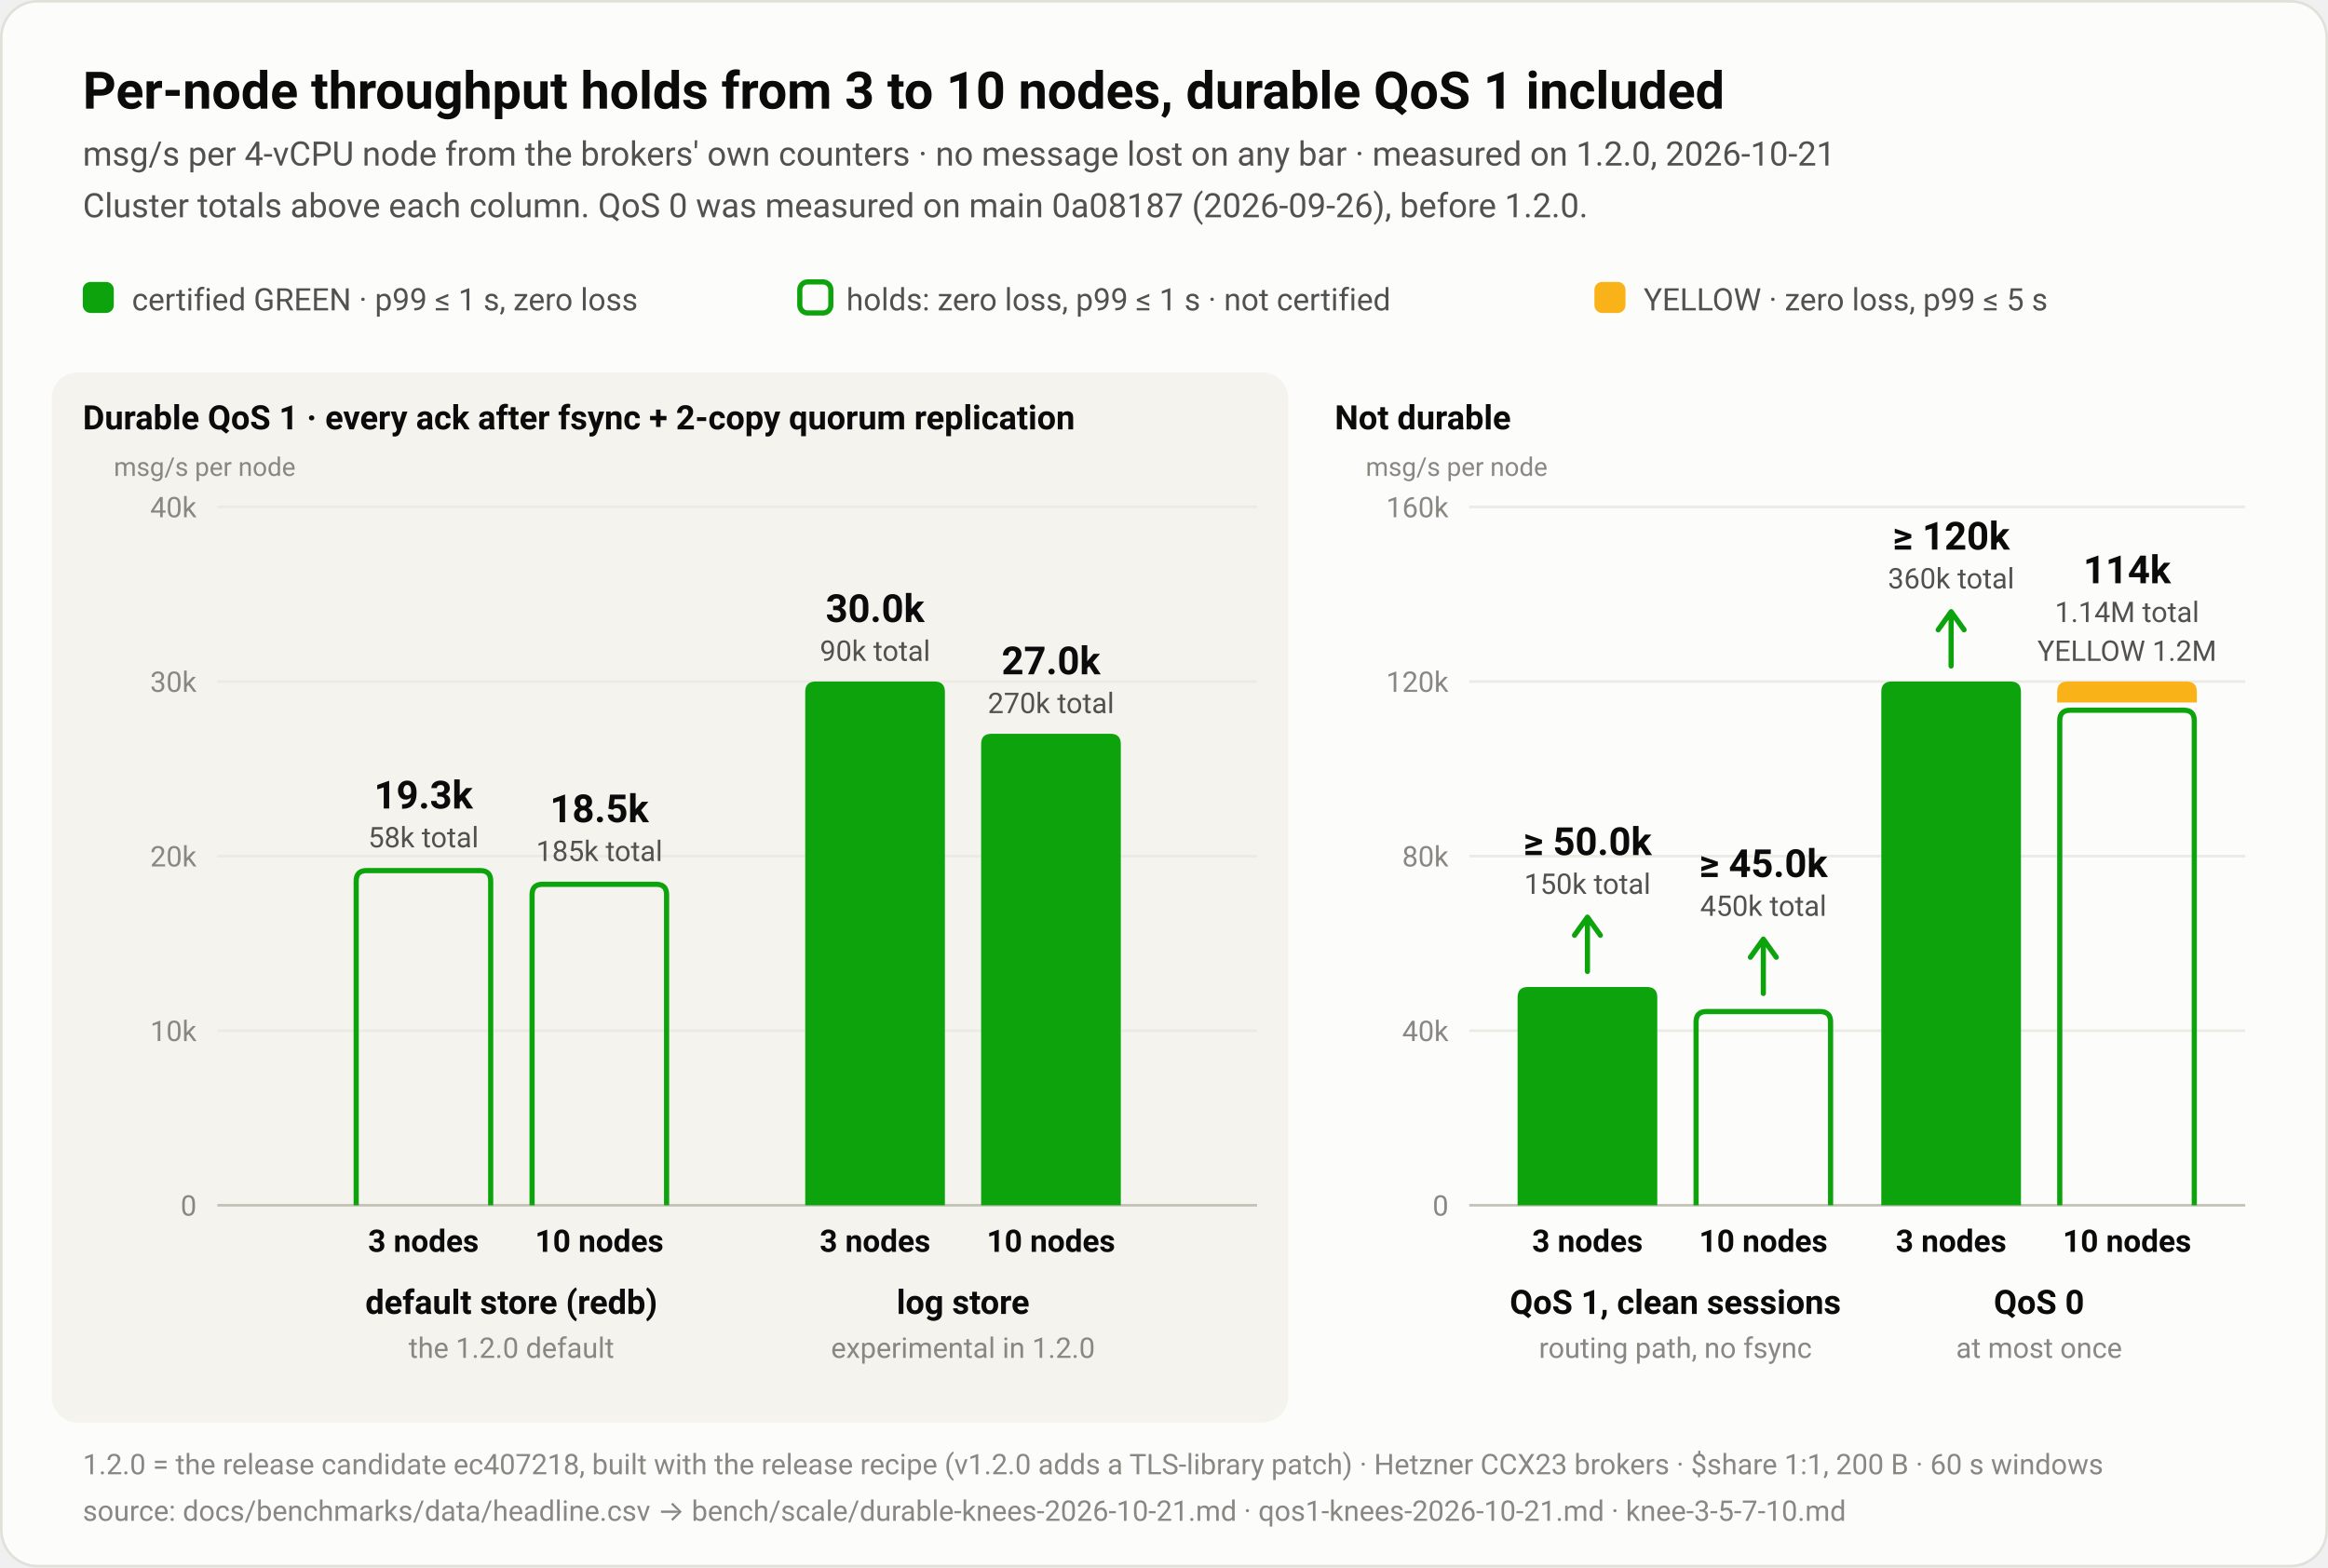
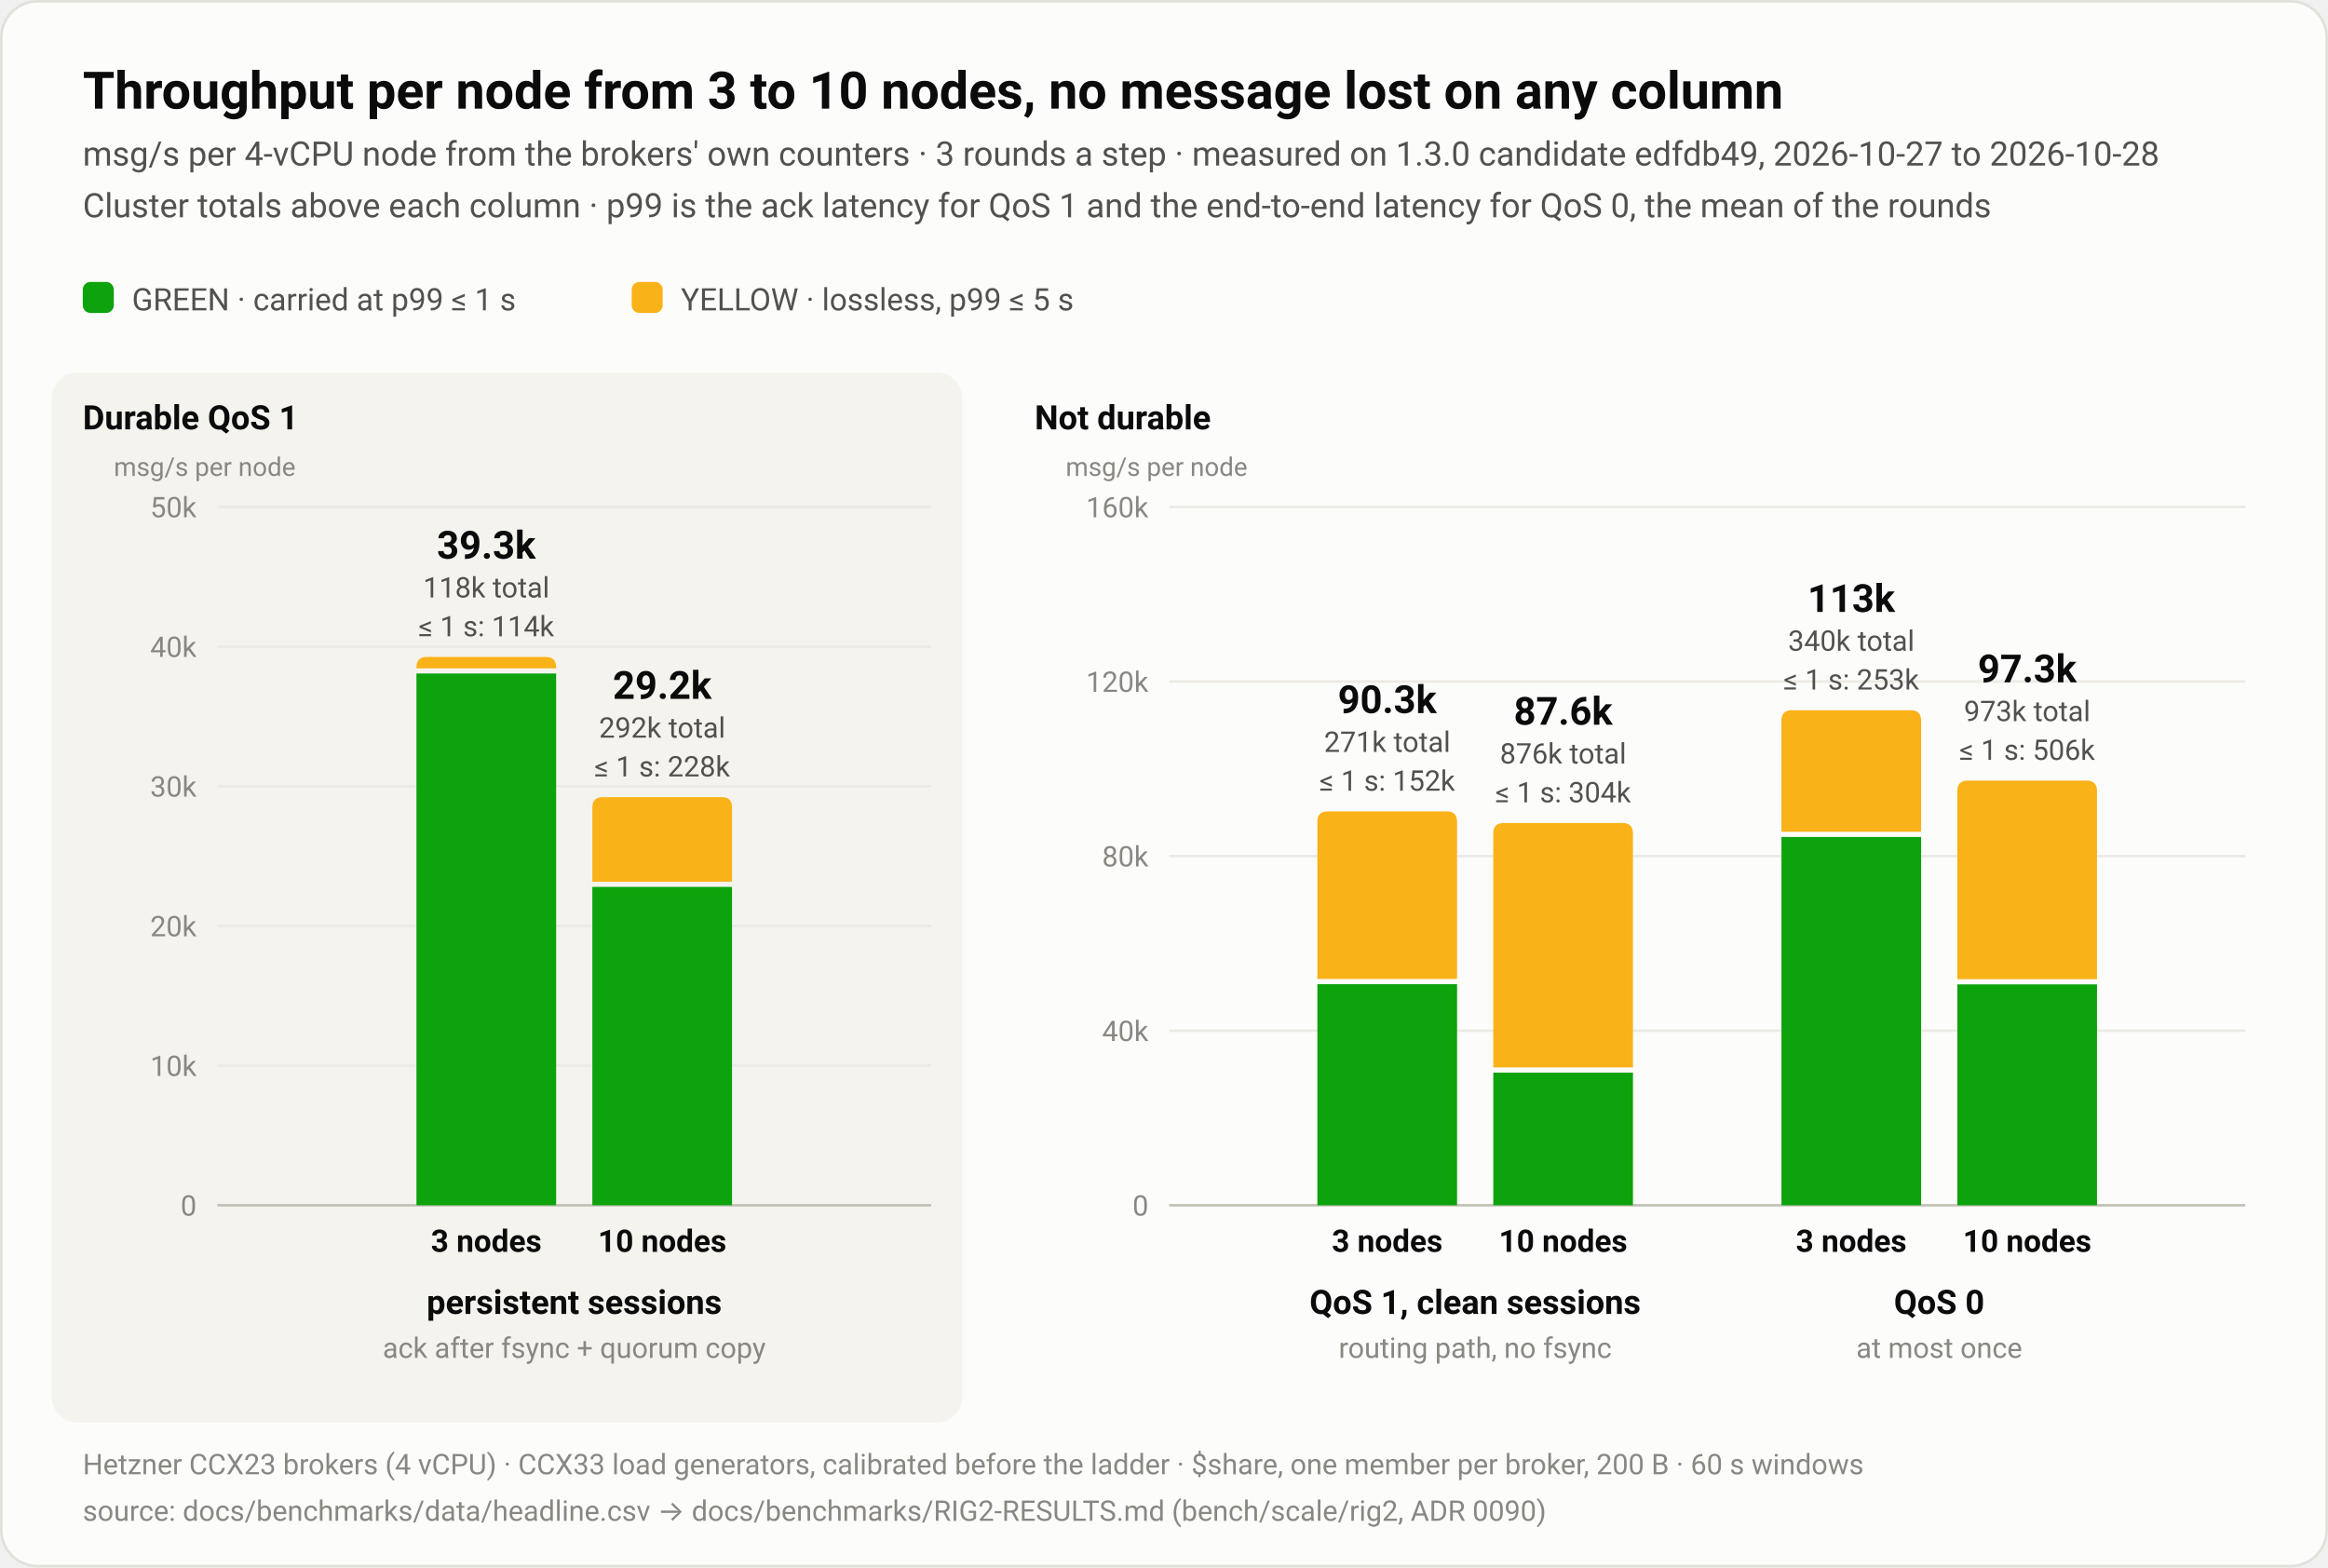
<svg xmlns="http://www.w3.org/2000/svg" viewBox="0 0 900 606" width="900" height="606" role="img" aria-labelledby="t d">
  <style>text{font-family:system-ui,-apple-system,"Segoe UI",Roboto,sans-serif;font-kerning:normal}.num{font-variant-numeric:tabular-nums}.f-surface{fill:#fcfcfb}.k-surface{stroke:#fcfcfb}.f-border{fill:#e1e0d9}.k-border{stroke:#e1e0d9}.f-ink{fill:#0b0b0b}.k-ink{stroke:#0b0b0b}.f-ink2{fill:#52514e}.k-ink2{stroke:#52514e}.f-muted{fill:#898781}.k-muted{stroke:#898781}.f-grid{fill:#eceae4}.k-grid{stroke:#eceae4}.f-axis{fill:#c3c2b7}.k-axis{stroke:#c3c2b7}.f-good{fill:#0ca30c}.k-good{stroke:#0ca30c}.f-warn{fill:#fab219}.k-warn{stroke:#fab219}.f-crit{fill:#d03b3b}.k-crit{stroke:#d03b3b}.f-ghost{fill:#898781}.k-ghost{stroke:#898781}.f-s1{fill:#2a78d6}.k-s1{stroke:#2a78d6}.f-s2{fill:#eb6834}.k-s2{stroke:#eb6834}.f-s3{fill:#1baf7a}.k-s3{stroke:#1baf7a}.f-s4{fill:#4a3aa7}.k-s4{stroke:#4a3aa7}@media (prefers-color-scheme:dark){.f-surface{fill:#1a1a19}.k-surface{stroke:#1a1a19}.f-border{fill:#2c2c2a}.k-border{stroke:#2c2c2a}.f-ink{fill:#ffffff}.k-ink{stroke:#ffffff}.f-ink2{fill:#c3c2b7}.k-ink2{stroke:#c3c2b7}.f-muted{fill:#898781}.k-muted{stroke:#898781}.f-grid{fill:#262624}.k-grid{stroke:#262624}.f-axis{fill:#383835}.k-axis{stroke:#383835}.f-good{fill:#0ca30c}.k-good{stroke:#0ca30c}.f-warn{fill:#fab219}.k-warn{stroke:#fab219}.f-crit{fill:#d03b3b}.k-crit{stroke:#d03b3b}.f-ghost{fill:#6f6e69}.k-ghost{stroke:#6f6e69}.f-s1{fill:#3987e5}.k-s1{stroke:#3987e5}.f-s2{fill:#d95926}.k-s2{stroke:#d95926}.f-s3{fill:#199e70}.k-s3{stroke:#199e70}.f-s4{fill:#9085e9}.k-s4{stroke:#9085e9}}</style>
  <rect x="0.5" y="0.5" width="899" height="605" rx="14" class="f-surface k-border" />
-   <text x="32" y="42" font-size="20" font-weight="650" class="f-ink">Per-node throughput holds from 3 to 10 nodes, durable QoS 1 included</text>
-   <text x="32" y="64" font-size="13" class="f-ink2">msg/s per 4-vCPU node from the brokers' own counters · no message lost on any bar · measured on 1.2.0, 2026-10-21</text>
-   <text x="32.0" y="84.0" font-size="13" text-anchor="start" class="f-ink2">Cluster totals above each column. QoS 0 was measured on main 0a08187 (2026-09-26), before 1.2.0.</text>
+   <text x="32" y="42" font-size="20" font-weight="650" class="f-ink">Throughput per node from 3 to 10 nodes, no message lost on any column</text>
+   <text x="32" y="64" font-size="13" class="f-ink2">msg/s per 4-vCPU node from the brokers' own counters · 3 rounds a step · measured on 1.3.0 candidate edfdb49, 2026-10-27 to 2026-10-28</text>
+   <text x="32.0" y="84.0" font-size="13" text-anchor="start" class="f-ink2">Cluster totals above each column · p99 is the ack latency for QoS 1 and the end-to-end latency for QoS 0, the mean of the rounds</text>
  <rect x="32.0" y="109.0" width="12" height="12" rx="3" class="f-good" />
-   <text x="51.0" y="120.0" font-size="12" text-anchor="start" class="f-ink2">certified GREEN · p99 ≤ 1 s, zero loss</text>
-   <rect x="309.2" y="109.0" width="12" height="12" rx="3" fill="none" class="k-good" stroke-width="2" />
-   <text x="327.2" y="120.0" font-size="12" text-anchor="start" class="f-ink2">holds: zero loss, p99 ≤ 1 s · not certified</text>
-   <rect x="616.4" y="109.0" width="12" height="12" rx="3" class="f-warn" />
-   <text x="635.4" y="120.0" font-size="12" text-anchor="start" class="f-ink2">YELLOW · zero loss, p99 ≤ 5 s</text>
-   <rect x="20" y="144" width="478" height="406" rx="10" class="f-grid" fill-opacity="0.55" />
-   <text x="32.0" y="166.0" font-size="13" font-weight="650" text-anchor="start" class="f-ink">Durable QoS 1 · every ack after fsync + 2-copy quorum replication</text>
-   <line x1="84.0" y1="466.0" x2="486.0" y2="466.0" class="k-axis" stroke-width="1" />
+   <text x="51.0" y="120.0" font-size="12" text-anchor="start" class="f-ink2">GREEN · carried at p99 ≤ 1 s</text>
+   <rect x="244.2" y="109.0" width="12" height="12" rx="3" class="f-warn" />
+   <text x="263.2" y="120.0" font-size="12" text-anchor="start" class="f-ink2">YELLOW · lossless, p99 ≤ 5 s</text>
+   <rect x="20" y="144" width="352" height="406" rx="10" class="f-grid" fill-opacity="0.55" />
+   <text x="32.0" y="166.0" font-size="13" font-weight="650" text-anchor="start" class="f-ink">Durable QoS 1</text>
+   <line x1="84.0" y1="466.0" x2="360.0" y2="466.0" class="k-axis" stroke-width="1" />
  <text x="76.0" y="470.0" font-size="11" text-anchor="end" class="f-muted num">0</text>
-   <line x1="84.0" y1="398.5" x2="486.0" y2="398.5" class="k-grid" stroke-width="1" />
-   <text x="76.0" y="402.5" font-size="11" text-anchor="end" class="f-muted num">10k</text>
-   <line x1="84.0" y1="331.0" x2="486.0" y2="331.0" class="k-grid" stroke-width="1" />
-   <text x="76.0" y="335.0" font-size="11" text-anchor="end" class="f-muted num">20k</text>
-   <line x1="84.0" y1="263.5" x2="486.0" y2="263.5" class="k-grid" stroke-width="1" />
-   <text x="76.0" y="267.5" font-size="11" text-anchor="end" class="f-muted num">30k</text>
-   <line x1="84.0" y1="196.0" x2="486.0" y2="196.0" class="k-grid" stroke-width="1" />
-   <text x="76.0" y="200.0" font-size="11" text-anchor="end" class="f-muted num">40k</text>
+   <line x1="84.0" y1="412.0" x2="360.0" y2="412.0" class="k-grid" stroke-width="1" />
+   <text x="76.0" y="416.0" font-size="11" text-anchor="end" class="f-muted num">10k</text>
+   <line x1="84.0" y1="358.0" x2="360.0" y2="358.0" class="k-grid" stroke-width="1" />
+   <text x="76.0" y="362.0" font-size="11" text-anchor="end" class="f-muted num">20k</text>
+   <line x1="84.0" y1="304.0" x2="360.0" y2="304.0" class="k-grid" stroke-width="1" />
+   <text x="76.0" y="308.0" font-size="11" text-anchor="end" class="f-muted num">30k</text>
+   <line x1="84.0" y1="250.0" x2="360.0" y2="250.0" class="k-grid" stroke-width="1" />
+   <text x="76.0" y="254.0" font-size="11" text-anchor="end" class="f-muted num">40k</text>
+   <line x1="84.0" y1="196.0" x2="360.0" y2="196.0" class="k-grid" stroke-width="1" />
+   <text x="76.0" y="200.0" font-size="11" text-anchor="end" class="f-muted num">50k</text>
  <text x="44.0" y="184.0" font-size="10" text-anchor="start" class="f-muted">msg/s per node</text>
-   <path d="M137.7,466.0 V340.6 Q137.7,336.6 141.7,336.6 H185.7 Q189.7,336.6 189.7,340.6 V466.0" fill="none" class="k-good" stroke-width="2" data-bar="holds" />
-   <text x="163.7" y="327.6" font-size="11" text-anchor="middle" class="f-ink2 num">58k total</text>
-   <text x="163.7" y="312.6" font-size="15" font-weight="650" text-anchor="middle" class="f-ink num">19.3k</text>
-   <text x="163.7" y="484.0" font-size="12" font-weight="600" text-anchor="middle" class="f-ink">3 nodes</text>
-   <path d="M205.7,466.0 V345.9 Q205.7,341.9 209.7,341.9 H253.7 Q257.7,341.9 257.7,345.9 V466.0" fill="none" class="k-good" stroke-width="2" data-bar="holds" />
-   <text x="231.7" y="332.9" font-size="11" text-anchor="middle" class="f-ink2 num">185k total</text>
-   <text x="231.7" y="317.9" font-size="15" font-weight="650" text-anchor="middle" class="f-ink num">18.5k</text>
-   <text x="231.7" y="484.0" font-size="12" font-weight="600" text-anchor="middle" class="f-ink">10 nodes</text>
-   <text x="197.7" y="508.0" font-size="13" font-weight="650" text-anchor="middle" class="f-ink">default store (redb)</text>
-   <text x="197.7" y="525.0" font-size="11" text-anchor="middle" class="f-muted">the 1.2.0 default</text>
-   <path d="M311.3,466.0 V267.5 Q311.3,263.5 315.3,263.5 H361.3 Q365.3,263.5 365.3,267.5 V466.0 Z" class="f-good" />
-   <text x="338.3" y="255.5" font-size="11" text-anchor="middle" class="f-ink2 num">90k total</text>
-   <text x="338.3" y="240.5" font-size="15" font-weight="650" text-anchor="middle" class="f-ink num">30.0k</text>
-   <text x="338.3" y="484.0" font-size="12" font-weight="600" text-anchor="middle" class="f-ink">3 nodes</text>
-   <path d="M379.3,466.0 V287.7 Q379.3,283.7 383.3,283.7 H429.3 Q433.3,283.7 433.3,287.7 V466.0 Z" class="f-good" />
-   <text x="406.3" y="275.7" font-size="11" text-anchor="middle" class="f-ink2 num">270k total</text>
-   <text x="406.3" y="260.7" font-size="15" font-weight="650" text-anchor="middle" class="f-ink num">27.0k</text>
-   <text x="406.3" y="484.0" font-size="12" font-weight="600" text-anchor="middle" class="f-ink">10 nodes</text>
-   <text x="372.3" y="508.0" font-size="13" font-weight="650" text-anchor="middle" class="f-ink">log store</text>
-   <text x="372.3" y="525.0" font-size="11" text-anchor="middle" class="f-muted">experimental in 1.2.0</text>
-   <text x="516.0" y="166.0" font-size="13" font-weight="650" text-anchor="start" class="f-ink">Not durable</text>
-   <line x1="568.0" y1="466.0" x2="868.0" y2="466.0" class="k-axis" stroke-width="1" />
-   <text x="560.0" y="470.0" font-size="11" text-anchor="end" class="f-muted num">0</text>
-   <line x1="568.0" y1="398.5" x2="868.0" y2="398.5" class="k-grid" stroke-width="1" />
-   <text x="560.0" y="402.5" font-size="11" text-anchor="end" class="f-muted num">40k</text>
-   <line x1="568.0" y1="331.0" x2="868.0" y2="331.0" class="k-grid" stroke-width="1" />
-   <text x="560.0" y="335.0" font-size="11" text-anchor="end" class="f-muted num">80k</text>
-   <line x1="568.0" y1="263.5" x2="868.0" y2="263.5" class="k-grid" stroke-width="1" />
-   <text x="560.0" y="267.5" font-size="11" text-anchor="end" class="f-muted num">120k</text>
-   <line x1="568.0" y1="196.0" x2="868.0" y2="196.0" class="k-grid" stroke-width="1" />
-   <text x="560.0" y="200.0" font-size="11" text-anchor="end" class="f-muted num">160k</text>
-   <text x="528.0" y="184.0" font-size="10" text-anchor="start" class="f-muted">msg/s per node</text>
-   <path d="M586.7,466.0 V385.6 Q586.7,381.6 590.7,381.6 H636.7 Q640.7,381.6 640.7,385.6 V466.0 Z" class="f-good" />
-   <path d="M613.7,375.6 V355.6 M608.7,361.6 L613.7,354.6 L618.7,361.6" fill="none" class="k-good" stroke-width="2" stroke-linecap="round" stroke-linejoin="round" />
-   <text x="613.7" y="345.6" font-size="11" text-anchor="middle" class="f-ink2 num">150k total</text>
-   <text x="613.7" y="330.6" font-size="15" font-weight="650" text-anchor="middle" class="f-ink num">≥ 50.0k</text>
-   <text x="613.7" y="484.0" font-size="12" font-weight="600" text-anchor="middle" class="f-ink">3 nodes</text>
-   <path d="M655.7,466.0 V395.1 Q655.7,391.1 659.7,391.1 H703.7 Q707.7,391.1 707.7,395.1 V466.0" fill="none" class="k-good" stroke-width="2" data-bar="holds" />
-   <path d="M681.7,384.1 V364.1 M676.7,370.1 L681.7,363.1 L686.7,370.1" fill="none" class="k-good" stroke-width="2" stroke-linecap="round" stroke-linejoin="round" />
-   <text x="681.7" y="354.1" font-size="11" text-anchor="middle" class="f-ink2 num">450k total</text>
-   <text x="681.7" y="339.1" font-size="15" font-weight="650" text-anchor="middle" class="f-ink num">≥ 45.0k</text>
-   <text x="681.7" y="484.0" font-size="12" font-weight="600" text-anchor="middle" class="f-ink">10 nodes</text>
-   <text x="647.7" y="508.0" font-size="13" font-weight="650" text-anchor="middle" class="f-ink">QoS 1, clean sessions</text>
-   <text x="647.7" y="525.0" font-size="11" text-anchor="middle" class="f-muted">routing path, no fsync</text>
-   <path d="M727.3,466.0 V267.5 Q727.3,263.5 731.3,263.5 H777.3 Q781.3,263.5 781.3,267.5 V466.0 Z" class="f-good" />
-   <path d="M754.3,257.5 V237.5 M749.3,243.5 L754.3,236.5 L759.3,243.5" fill="none" class="k-good" stroke-width="2" stroke-linecap="round" stroke-linejoin="round" />
-   <text x="754.3" y="227.5" font-size="11" text-anchor="middle" class="f-ink2 num">360k total</text>
-   <text x="754.3" y="212.5" font-size="15" font-weight="650" text-anchor="middle" class="f-ink num">≥ 120k</text>
-   <text x="754.3" y="484.0" font-size="12" font-weight="600" text-anchor="middle" class="f-ink">3 nodes</text>
-   <path d="M796.3,466.0 V278.6 Q796.3,274.6 800.3,274.6 H844.3 Q848.3,274.6 848.3,278.6 V466.0" fill="none" class="k-good" stroke-width="2" data-bar="holds" />
-   <path d="M795.3,271.6 V267.5 Q795.3,263.5 799.3,263.5 H845.3 Q849.3,263.5 849.3,267.5 V271.6 Z" class="f-warn" />
-   <text x="822.3" y="255.5" font-size="11" text-anchor="middle" class="f-ink2 num">YELLOW 1.2M</text>
-   <text x="822.3" y="240.5" font-size="11" text-anchor="middle" class="f-ink2 num">1.14M total</text>
-   <text x="822.3" y="225.5" font-size="15" font-weight="650" text-anchor="middle" class="f-ink num">114k</text>
-   <text x="822.3" y="484.0" font-size="12" font-weight="600" text-anchor="middle" class="f-ink">10 nodes</text>
-   <text x="788.3" y="508.0" font-size="13" font-weight="650" text-anchor="middle" class="f-ink">QoS 0</text>
-   <text x="788.3" y="525.0" font-size="11" text-anchor="middle" class="f-muted">at most once</text>
-   <text x="32.0" y="570.0" font-size="11" text-anchor="start" class="f-muted">1.2.0 = the release candidate ec407218, built with the release recipe (v1.2.0 adds a TLS-library patch) · Hetzner CCX23 brokers · $share 1:1, 200 B · 60 s windows</text>
-   <text x="32.0" y="588.0" font-size="11" text-anchor="start" class="f-muted">source: docs/benchmarks/data/headline.csv → bench/scale/durable-knees-2026-10-21.md · qos1-knees-2026-10-21.md · knee-3-5-7-10.md</text>
+   <rect x="161.0" y="260.4" width="54.0" height="205.6" class="f-good" />
+   <path d="M161.0,258.4 V258.0 Q161.0,254.0 165.0,254.0 H211.0 Q215.0,254.0 215.0,258.0 V258.4 Z" class="f-warn" />
+   <text x="188.0" y="246.0" font-size="11" text-anchor="middle" class="f-ink2 num">≤ 1 s: 114k</text>
+   <text x="188.0" y="231.0" font-size="11" text-anchor="middle" class="f-ink2 num">118k total</text>
+   <text x="188.0" y="216.0" font-size="15" font-weight="650" text-anchor="middle" class="f-ink num">39.3k</text>
+   <text x="188.0" y="484.0" font-size="12" font-weight="600" text-anchor="middle" class="f-ink">3 nodes</text>
+   <rect x="229.0" y="342.9" width="54.0" height="123.1" class="f-good" />
+   <path d="M229.0,340.9 V312.2 Q229.0,308.2 233.0,308.2 H279.0 Q283.0,308.2 283.0,312.2 V340.9 Z" class="f-warn" />
+   <text x="256.0" y="300.2" font-size="11" text-anchor="middle" class="f-ink2 num">≤ 1 s: 228k</text>
+   <text x="256.0" y="285.2" font-size="11" text-anchor="middle" class="f-ink2 num">292k total</text>
+   <text x="256.0" y="270.2" font-size="15" font-weight="650" text-anchor="middle" class="f-ink num">29.2k</text>
+   <text x="256.0" y="484.0" font-size="12" font-weight="600" text-anchor="middle" class="f-ink">10 nodes</text>
+   <text x="222.0" y="508.0" font-size="13" font-weight="650" text-anchor="middle" class="f-ink">persistent sessions</text>
+   <text x="222.0" y="525.0" font-size="11" text-anchor="middle" class="f-muted">ack after fsync + quorum copy</text>
+   <text x="400.0" y="166.0" font-size="13" font-weight="650" text-anchor="start" class="f-ink">Not durable</text>
+   <line x1="452.0" y1="466.0" x2="868.0" y2="466.0" class="k-axis" stroke-width="1" />
+   <text x="444.0" y="470.0" font-size="11" text-anchor="end" class="f-muted num">0</text>
+   <line x1="452.0" y1="398.5" x2="868.0" y2="398.5" class="k-grid" stroke-width="1" />
+   <text x="444.0" y="402.5" font-size="11" text-anchor="end" class="f-muted num">40k</text>
+   <line x1="452.0" y1="331.0" x2="868.0" y2="331.0" class="k-grid" stroke-width="1" />
+   <text x="444.0" y="335.0" font-size="11" text-anchor="end" class="f-muted num">80k</text>
+   <line x1="452.0" y1="263.5" x2="868.0" y2="263.5" class="k-grid" stroke-width="1" />
+   <text x="444.0" y="267.5" font-size="11" text-anchor="end" class="f-muted num">120k</text>
+   <line x1="452.0" y1="196.0" x2="868.0" y2="196.0" class="k-grid" stroke-width="1" />
+   <text x="444.0" y="200.0" font-size="11" text-anchor="end" class="f-muted num">160k</text>
+   <text x="412.0" y="184.0" font-size="10" text-anchor="start" class="f-muted">msg/s per node</text>
+   <rect x="509.3" y="380.5" width="54.0" height="85.5" class="f-good" />
+   <path d="M509.3,378.5 V317.7 Q509.3,313.7 513.3,313.7 H559.3 Q563.3,313.7 563.3,317.7 V378.5 Z" class="f-warn" />
+   <text x="536.3" y="305.7" font-size="11" text-anchor="middle" class="f-ink2 num">≤ 1 s: 152k</text>
+   <text x="536.3" y="290.7" font-size="11" text-anchor="middle" class="f-ink2 num">271k total</text>
+   <text x="536.3" y="275.7" font-size="15" font-weight="650" text-anchor="middle" class="f-ink num">90.3k</text>
+   <text x="536.3" y="484.0" font-size="12" font-weight="600" text-anchor="middle" class="f-ink">3 nodes</text>
+   <rect x="577.3" y="414.7" width="54.0" height="51.3" class="f-good" />
+   <path d="M577.3,412.7 V322.2 Q577.3,318.2 581.3,318.2 H627.3 Q631.3,318.2 631.3,322.2 V412.7 Z" class="f-warn" />
+   <text x="604.3" y="310.2" font-size="11" text-anchor="middle" class="f-ink2 num">≤ 1 s: 304k</text>
+   <text x="604.3" y="295.2" font-size="11" text-anchor="middle" class="f-ink2 num">876k total</text>
+   <text x="604.3" y="280.2" font-size="15" font-weight="650" text-anchor="middle" class="f-ink num">87.6k</text>
+   <text x="604.3" y="484.0" font-size="12" font-weight="600" text-anchor="middle" class="f-ink">10 nodes</text>
+   <text x="570.3" y="508.0" font-size="13" font-weight="650" text-anchor="middle" class="f-ink">QoS 1, clean sessions</text>
+   <text x="570.3" y="525.0" font-size="11" text-anchor="middle" class="f-muted">routing path, no fsync</text>
+   <rect x="688.7" y="323.6" width="54.0" height="142.4" class="f-good" />
+   <path d="M688.7,321.6 V278.6 Q688.7,274.6 692.7,274.6 H738.7 Q742.7,274.6 742.7,278.6 V321.6 Z" class="f-warn" />
+   <text x="715.7" y="266.6" font-size="11" text-anchor="middle" class="f-ink2 num">≤ 1 s: 253k</text>
+   <text x="715.7" y="251.6" font-size="11" text-anchor="middle" class="f-ink2 num">340k total</text>
+   <text x="715.7" y="236.6" font-size="15" font-weight="650" text-anchor="middle" class="f-ink num">113k</text>
+   <text x="715.7" y="484.0" font-size="12" font-weight="600" text-anchor="middle" class="f-ink">3 nodes</text>
+   <rect x="756.7" y="380.6" width="54.0" height="85.4" class="f-good" />
+   <path d="M756.7,378.6 V305.8 Q756.7,301.8 760.7,301.8 H806.7 Q810.7,301.8 810.7,305.8 V378.6 Z" class="f-warn" />
+   <text x="783.7" y="293.8" font-size="11" text-anchor="middle" class="f-ink2 num">≤ 1 s: 506k</text>
+   <text x="783.7" y="278.8" font-size="11" text-anchor="middle" class="f-ink2 num">973k total</text>
+   <text x="783.7" y="263.8" font-size="15" font-weight="650" text-anchor="middle" class="f-ink num">97.3k</text>
+   <text x="783.7" y="484.0" font-size="12" font-weight="600" text-anchor="middle" class="f-ink">10 nodes</text>
+   <text x="749.7" y="508.0" font-size="13" font-weight="650" text-anchor="middle" class="f-ink">QoS 0</text>
+   <text x="749.7" y="525.0" font-size="11" text-anchor="middle" class="f-muted">at most once</text>
+   <text x="32.0" y="570.0" font-size="11" text-anchor="start" class="f-muted">Hetzner CCX23 brokers (4 vCPU) · CCX33 load generators, calibrated before the ladder · $share, one member per broker, 200 B · 60 s windows</text>
+   <text x="32.0" y="588.0" font-size="11" text-anchor="start" class="f-muted">source: docs/benchmarks/data/headline.csv → docs/benchmarks/RIG2-RESULTS.md (bench/scale/rig2, ADR 0090)</text>
</svg>
